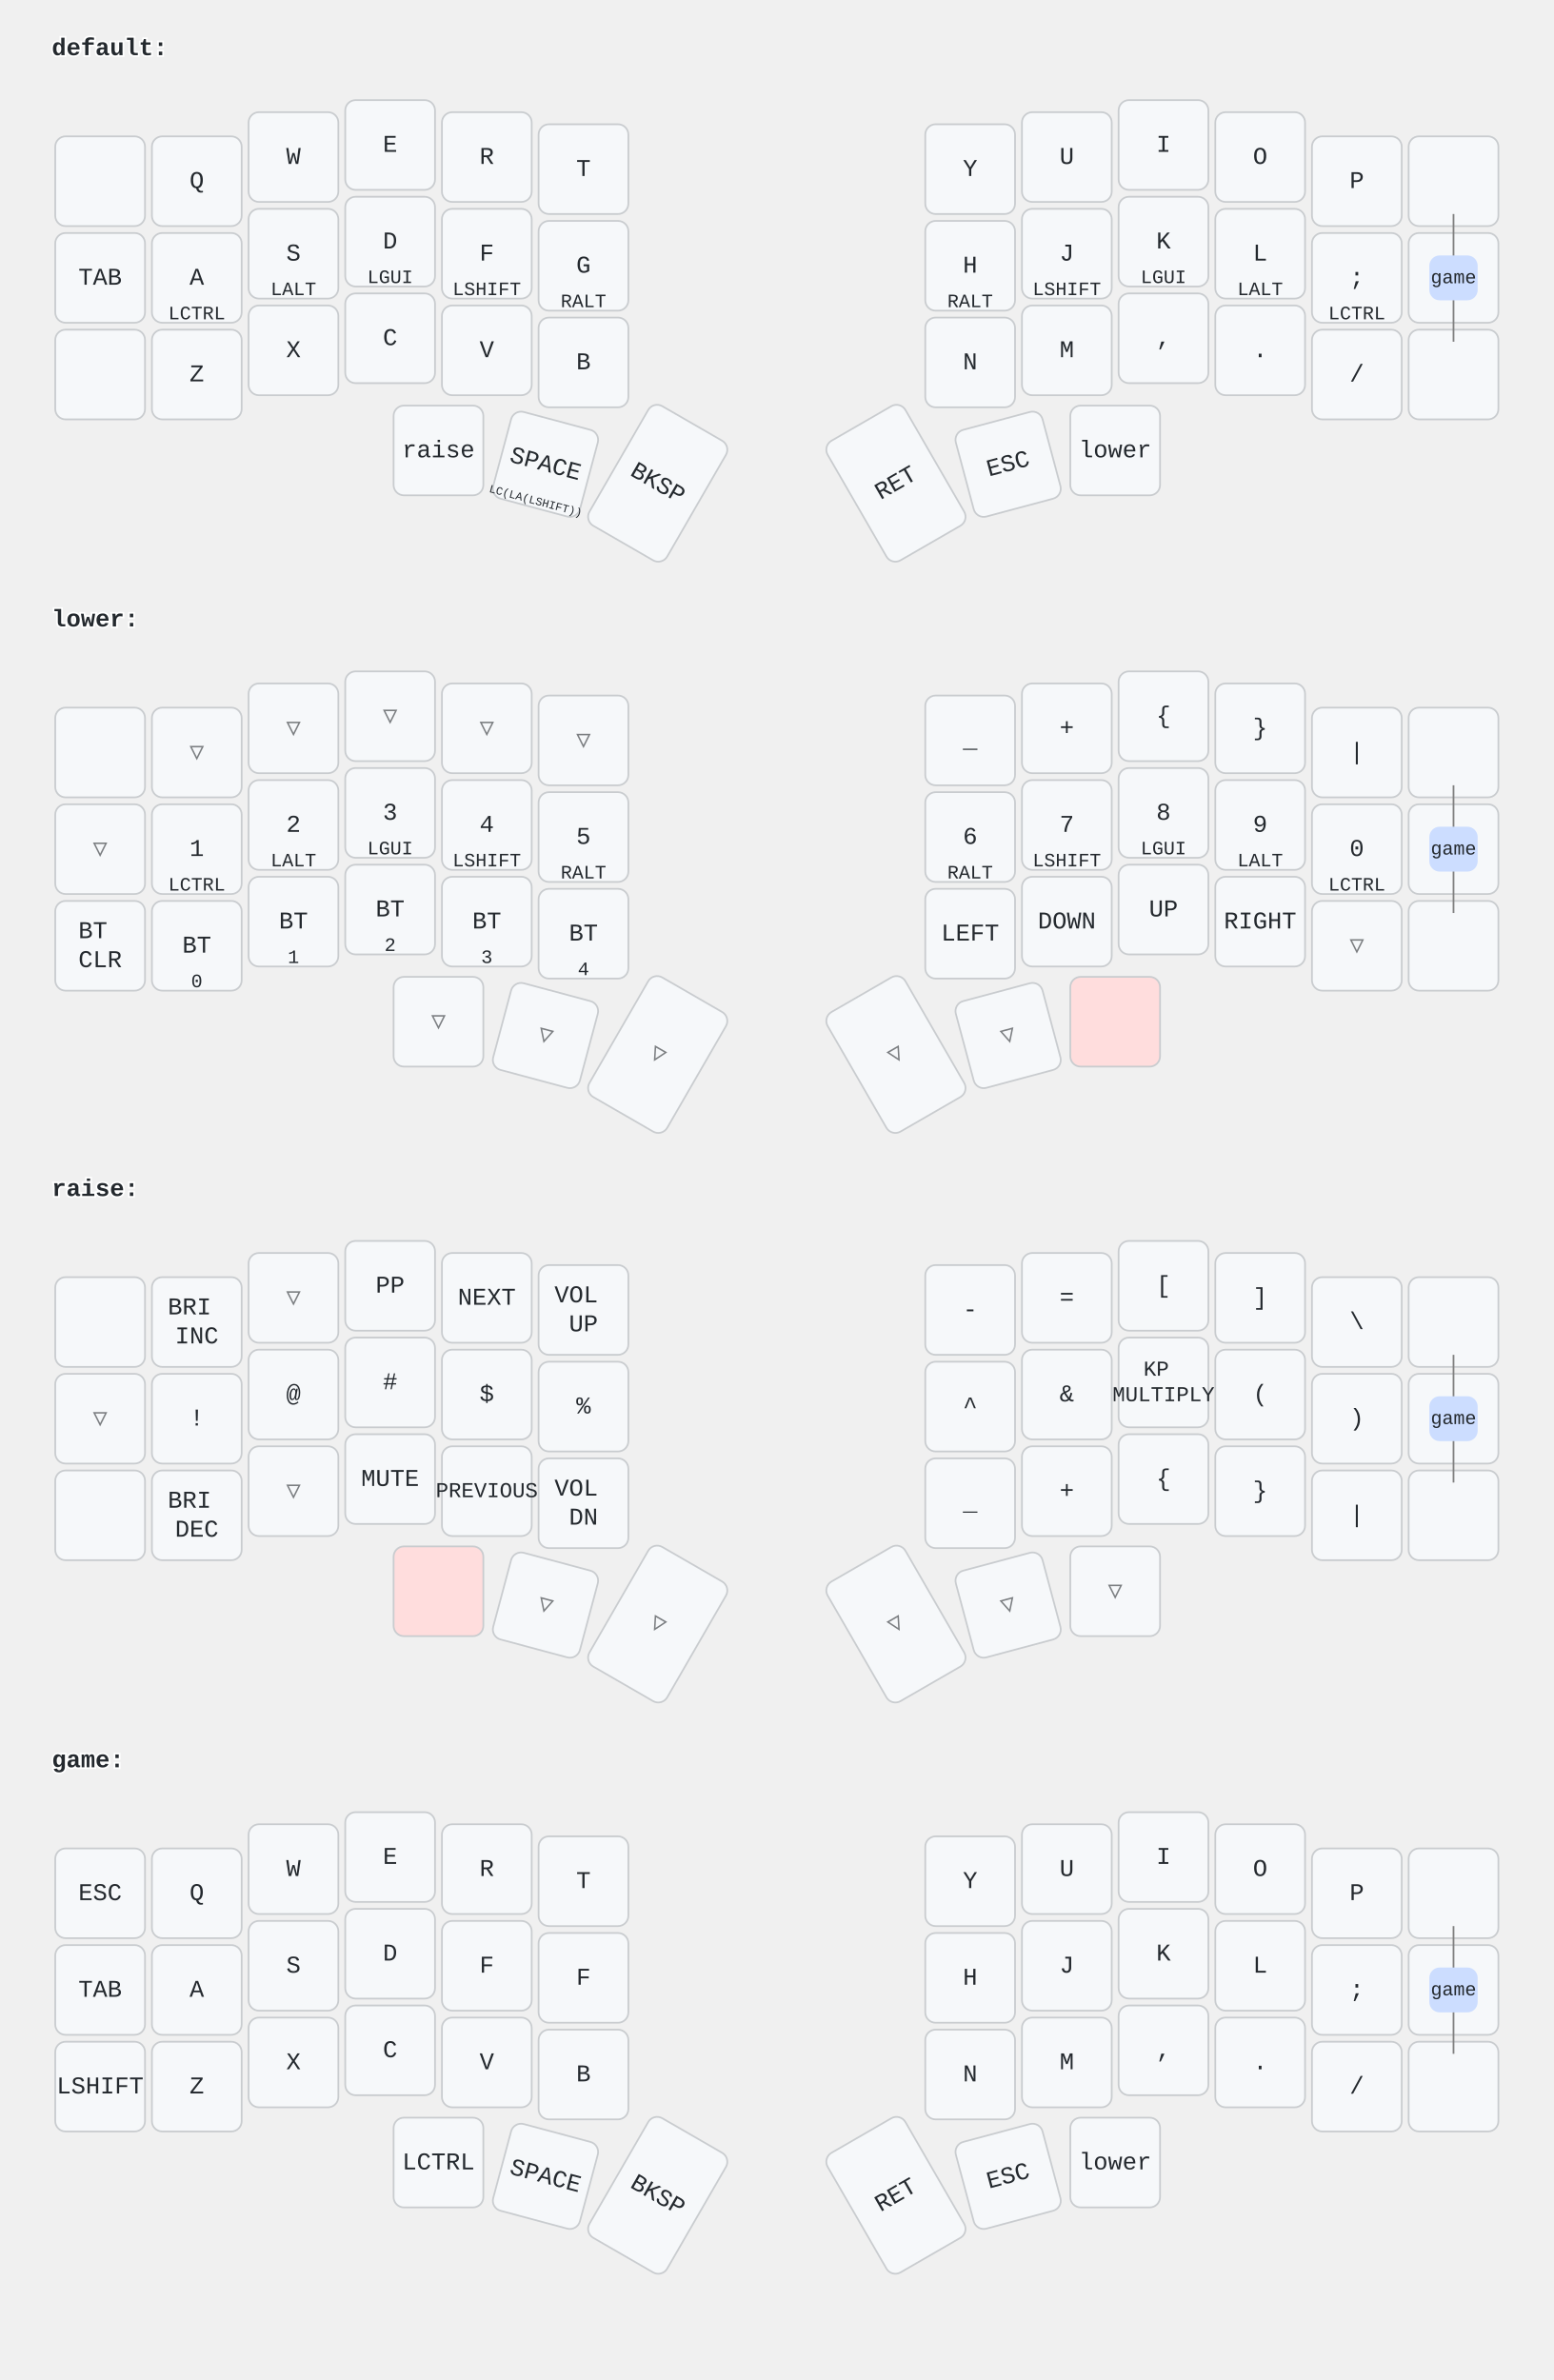
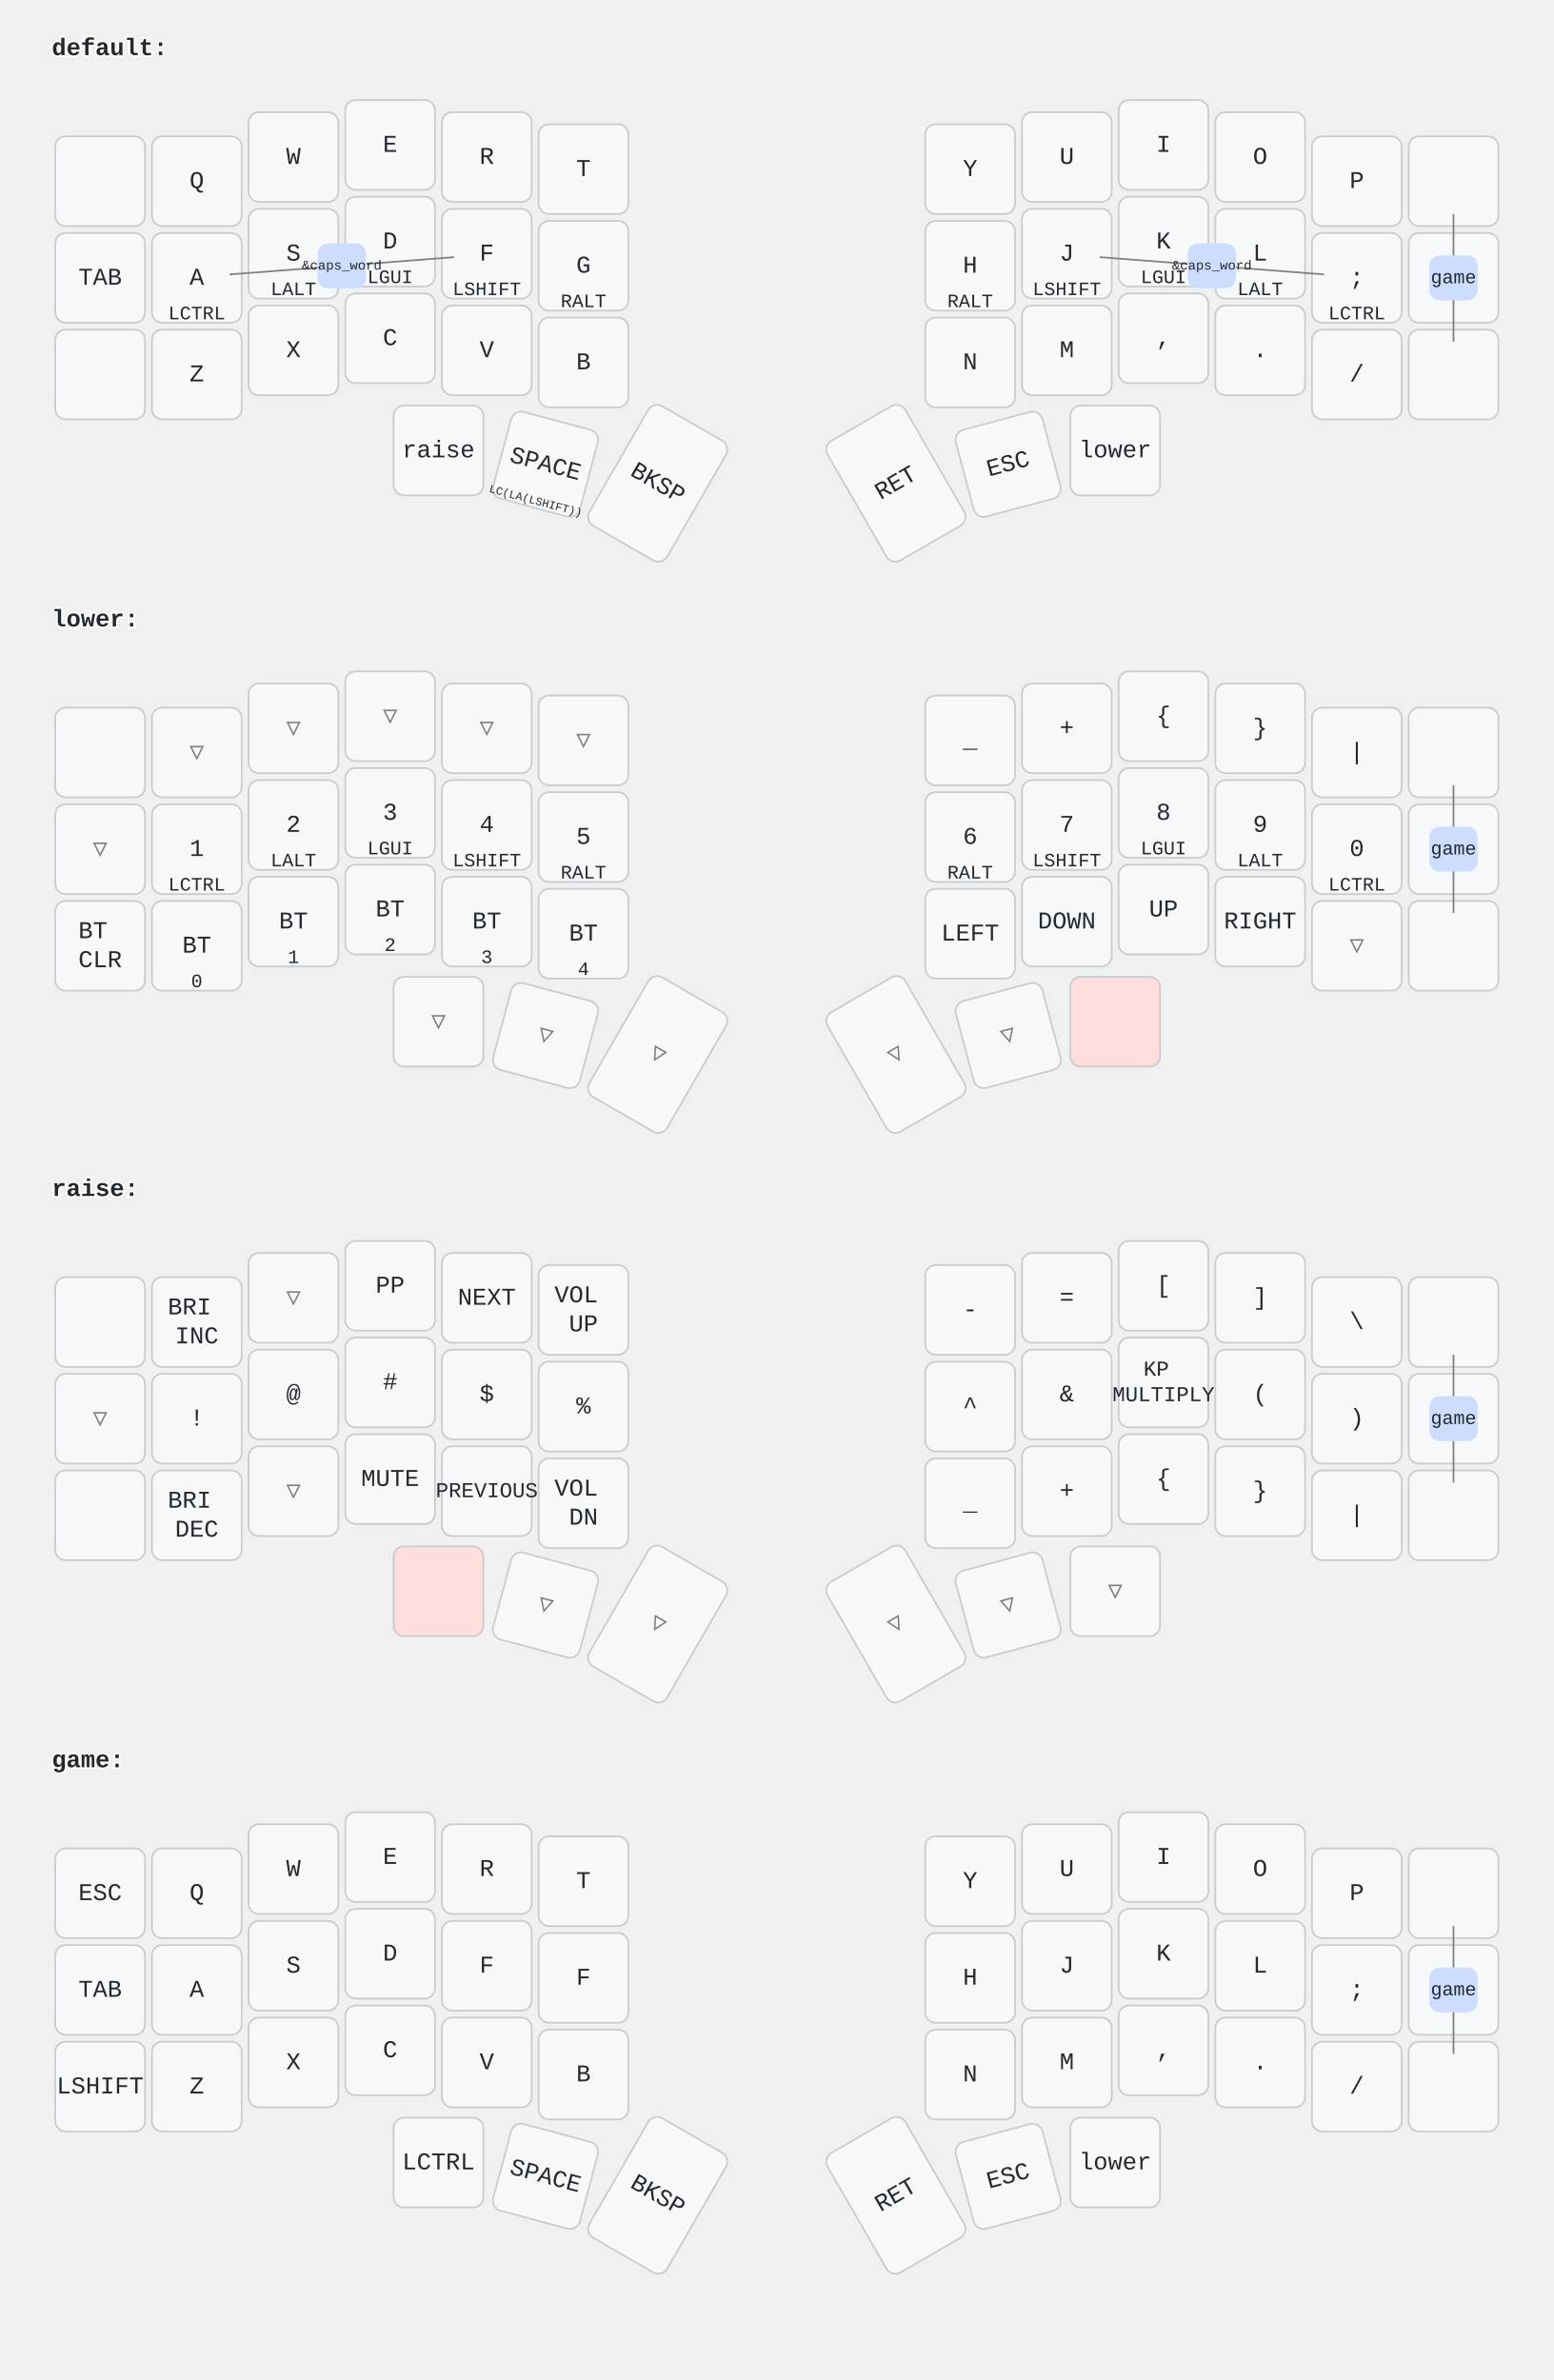
<svg xmlns="http://www.w3.org/2000/svg" width="900" height="1379" viewBox="0 0 900 1379" class="keymap">
  <style>/* inherit to force styles through use tags */
svg path {
    fill: inherit;
}

/* font and background color specifications */
svg.keymap {
    font-family: SFMono-Regular,Consolas,Liberation Mono,Menlo,monospace;
    font-size: 14px;
    font-kerning: normal;
    text-rendering: optimizeLegibility;
    fill: #24292e;
}

/* default key styling */
rect.key {
    fill: #f6f8fa;
    stroke: #c9cccf;
    stroke-width: 1;
}

/* default key side styling, only used is draw_key_sides is set */
rect.side {
    filter: brightness(90%);
}

/* color accent for combo boxes */
rect.combo, rect.combo-separate {
    fill: #cdf;
}

/* color accent for held keys */
rect.held, rect.combo.held {
    fill: #fdd;
}

/* color accent for ghost (optional) keys */
rect.ghost, rect.combo.ghost {
    stroke-dasharray: 4, 4;
    stroke-width: 2;
}

text {
    text-anchor: middle;
    dominant-baseline: middle;
}

/* styling for layer labels */
text.label {
    font-weight: bold;
    text-anchor: start;
    stroke: white;
    stroke-width: 2;
    paint-order: stroke;
}

/* styling for combo tap, and key hold/shifted label text */
text.combo, text.hold, text.shifted {
    font-size: 11px;
}

text.hold {
    text-anchor: middle;
    dominant-baseline: auto;
}

text.shifted {
    text-anchor: middle;
    dominant-baseline: hanging;
}

/* styling for hold/shifted label text in combo box */
text.combo.hold, text.combo.shifted {
    font-size: 8px;
}

/* lighter symbol for transparent keys */
text.trans {
    fill: #7b7e81;
}

/* styling for combo dendrons */
path.combo {
    stroke-width: 1;
    stroke: gray;
    fill: none;
}

/* Start Tabler Icons Cleanup */
/* cannot use height/width with glyphs */
.icon-tabler &gt; path {
    fill: inherit;
    stroke: inherit;
    stroke-width: 2;
}
/* hide tabler's default box */
.icon-tabler &gt; path[stroke="none"][fill="none"] {
    visibility: hidden;
}
/* End Tabler Icons Cleanup */
</style>
  <g transform="translate(30, 0)" class="layer-default">
    <text x="0" y="28" class="label">default:</text>
    <g transform="translate(0, 56)">
      <g transform="translate(28, 49)" class="key keypos-0">
        <rect rx="6" ry="6" x="-26" y="-26" width="52" height="52" class="key" />
      </g>
      <g transform="translate(84, 49)" class="key keypos-1">
        <rect rx="6" ry="6" x="-26" y="-26" width="52" height="52" class="key" />
        <text x="0" y="0" class="key tap">Q</text>
      </g>
      <g transform="translate(140, 35)" class="key keypos-2">
        <rect rx="6" ry="6" x="-26" y="-26" width="52" height="52" class="key" />
        <text x="0" y="0" class="key tap">W</text>
      </g>
      <g transform="translate(196, 28)" class="key keypos-3">
        <rect rx="6" ry="6" x="-26" y="-26" width="52" height="52" class="key" />
        <text x="0" y="0" class="key tap">E</text>
      </g>
      <g transform="translate(252, 35)" class="key keypos-4">
        <rect rx="6" ry="6" x="-26" y="-26" width="52" height="52" class="key" />
        <text x="0" y="0" class="key tap">R</text>
      </g>
      <g transform="translate(308, 42)" class="key keypos-5">
        <rect rx="6" ry="6" x="-26" y="-26" width="52" height="52" class="key" />
        <text x="0" y="0" class="key tap">T</text>
      </g>
      <g transform="translate(532, 42)" class="key keypos-6">
        <rect rx="6" ry="6" x="-26" y="-26" width="52" height="52" class="key" />
        <text x="0" y="0" class="key tap">Y</text>
      </g>
      <g transform="translate(588, 35)" class="key keypos-7">
        <rect rx="6" ry="6" x="-26" y="-26" width="52" height="52" class="key" />
        <text x="0" y="0" class="key tap">U</text>
      </g>
      <g transform="translate(644, 28)" class="key keypos-8">
        <rect rx="6" ry="6" x="-26" y="-26" width="52" height="52" class="key" />
        <text x="0" y="0" class="key tap">I</text>
      </g>
      <g transform="translate(700, 35)" class="key keypos-9">
        <rect rx="6" ry="6" x="-26" y="-26" width="52" height="52" class="key" />
        <text x="0" y="0" class="key tap">O</text>
      </g>
      <g transform="translate(756, 49)" class="key keypos-10">
        <rect rx="6" ry="6" x="-26" y="-26" width="52" height="52" class="key" />
        <text x="0" y="0" class="key tap">P</text>
      </g>
      <g transform="translate(812, 49)" class="key keypos-11">
        <rect rx="6" ry="6" x="-26" y="-26" width="52" height="52" class="key" />
      </g>
      <g transform="translate(28, 105)" class="key keypos-12">
        <rect rx="6" ry="6" x="-26" y="-26" width="52" height="52" class="key" />
        <text x="0" y="0" class="key tap">TAB</text>
      </g>
      <g transform="translate(84, 105)" class="key keypos-13">
        <rect rx="6" ry="6" x="-26" y="-26" width="52" height="52" class="key" />
        <text x="0" y="0" class="key tap">A</text>
        <text x="0" y="24" class="key hold">LCTRL</text>
      </g>
      <g transform="translate(140, 91)" class="key keypos-14">
        <rect rx="6" ry="6" x="-26" y="-26" width="52" height="52" class="key" />
        <text x="0" y="0" class="key tap">S</text>
        <text x="0" y="24" class="key hold">LALT</text>
      </g>
      <g transform="translate(196, 84)" class="key keypos-15">
        <rect rx="6" ry="6" x="-26" y="-26" width="52" height="52" class="key" />
        <text x="0" y="0" class="key tap">D</text>
        <text x="0" y="24" class="key hold">LGUI</text>
      </g>
      <g transform="translate(252, 91)" class="key keypos-16">
        <rect rx="6" ry="6" x="-26" y="-26" width="52" height="52" class="key" />
        <text x="0" y="0" class="key tap">F</text>
        <text x="0" y="24" class="key hold">LSHIFT</text>
      </g>
      <g transform="translate(308, 98)" class="key keypos-17">
        <rect rx="6" ry="6" x="-26" y="-26" width="52" height="52" class="key" />
        <text x="0" y="0" class="key tap">G</text>
        <text x="0" y="24" class="key hold">RALT</text>
      </g>
      <g transform="translate(532, 98)" class="key keypos-18">
        <rect rx="6" ry="6" x="-26" y="-26" width="52" height="52" class="key" />
        <text x="0" y="0" class="key tap">H</text>
        <text x="0" y="24" class="key hold">RALT</text>
      </g>
      <g transform="translate(588, 91)" class="key keypos-19">
        <rect rx="6" ry="6" x="-26" y="-26" width="52" height="52" class="key" />
        <text x="0" y="0" class="key tap">J</text>
        <text x="0" y="24" class="key hold">LSHIFT</text>
      </g>
      <g transform="translate(644, 84)" class="key keypos-20">
        <rect rx="6" ry="6" x="-26" y="-26" width="52" height="52" class="key" />
        <text x="0" y="0" class="key tap">K</text>
        <text x="0" y="24" class="key hold">LGUI</text>
      </g>
      <g transform="translate(700, 91)" class="key keypos-21">
        <rect rx="6" ry="6" x="-26" y="-26" width="52" height="52" class="key" />
        <text x="0" y="0" class="key tap">L</text>
        <text x="0" y="24" class="key hold">LALT</text>
      </g>
      <g transform="translate(756, 105)" class="key keypos-22">
        <rect rx="6" ry="6" x="-26" y="-26" width="52" height="52" class="key" />
        <text x="0" y="0" class="key tap">;</text>
        <text x="0" y="24" class="key hold">LCTRL</text>
      </g>
      <g transform="translate(812, 105)" class="key keypos-23">
        <rect rx="6" ry="6" x="-26" y="-26" width="52" height="52" class="key" />
        <text x="0" y="0" class="key tap">'</text>
      </g>
      <g transform="translate(28, 161)" class="key keypos-24">
        <rect rx="6" ry="6" x="-26" y="-26" width="52" height="52" class="key" />
      </g>
      <g transform="translate(84, 161)" class="key keypos-25">
        <rect rx="6" ry="6" x="-26" y="-26" width="52" height="52" class="key" />
        <text x="0" y="0" class="key tap">Z</text>
      </g>
      <g transform="translate(140, 147)" class="key keypos-26">
        <rect rx="6" ry="6" x="-26" y="-26" width="52" height="52" class="key" />
        <text x="0" y="0" class="key tap">X</text>
      </g>
      <g transform="translate(196, 140)" class="key keypos-27">
        <rect rx="6" ry="6" x="-26" y="-26" width="52" height="52" class="key" />
        <text x="0" y="0" class="key tap">C</text>
      </g>
      <g transform="translate(252, 147)" class="key keypos-28">
        <rect rx="6" ry="6" x="-26" y="-26" width="52" height="52" class="key" />
        <text x="0" y="0" class="key tap">V</text>
      </g>
      <g transform="translate(308, 154)" class="key keypos-29">
        <rect rx="6" ry="6" x="-26" y="-26" width="52" height="52" class="key" />
        <text x="0" y="0" class="key tap">B</text>
      </g>
      <g transform="translate(532, 154)" class="key keypos-30">
        <rect rx="6" ry="6" x="-26" y="-26" width="52" height="52" class="key" />
        <text x="0" y="0" class="key tap">N</text>
      </g>
      <g transform="translate(588, 147)" class="key keypos-31">
        <rect rx="6" ry="6" x="-26" y="-26" width="52" height="52" class="key" />
        <text x="0" y="0" class="key tap">M</text>
      </g>
      <g transform="translate(644, 140)" class="key keypos-32">
        <rect rx="6" ry="6" x="-26" y="-26" width="52" height="52" class="key" />
        <text x="0" y="0" class="key tap">,</text>
      </g>
      <g transform="translate(700, 147)" class="key keypos-33">
        <rect rx="6" ry="6" x="-26" y="-26" width="52" height="52" class="key" />
        <text x="0" y="0" class="key tap">.</text>
      </g>
      <g transform="translate(756, 161)" class="key keypos-34">
        <rect rx="6" ry="6" x="-26" y="-26" width="52" height="52" class="key" />
        <text x="0" y="0" class="key tap">/</text>
      </g>
      <g transform="translate(812, 161)" class="key keypos-35">
        <rect rx="6" ry="6" x="-26" y="-26" width="52" height="52" class="key" />
      </g>
      <g transform="translate(224, 205)" class="key keypos-36">
        <rect rx="6" ry="6" x="-26" y="-26" width="52" height="52" class="key" />
        <text x="0" y="0" class="key tap">raise</text>
      </g>
      <g transform="translate(286, 213) rotate(15.0)" class="key keypos-37">
        <rect rx="6" ry="6" x="-26" y="-26" width="52" height="52" class="key" />
        <text x="0" y="0" class="key tap">SPACE</text>
        <text x="0" y="24" class="key hold">
          <tspan style="font-size: 60%">LC(LA(LSHIFT))</tspan>
        </text>
      </g>
      <g transform="translate(351, 224) rotate(30.0)" class="key keypos-38">
        <rect rx="6" ry="6" x="-26" y="-40" width="52" height="80" class="key" />
        <text x="0" y="0" class="key tap">BKSP</text>
      </g>
      <g transform="translate(489, 224) rotate(-30.0)" class="key keypos-39">
        <rect rx="6" ry="6" x="-26" y="-40" width="52" height="80" class="key" />
        <text x="0" y="0" class="key tap">RET</text>
      </g>
      <g transform="translate(554, 213) rotate(-15.0)" class="key keypos-40">
        <rect rx="6" ry="6" x="-26" y="-26" width="52" height="52" class="key" />
        <text x="0" y="0" class="key tap">ESC</text>
      </g>
      <g transform="translate(616, 205)" class="key keypos-41">
        <rect rx="6" ry="6" x="-26" y="-26" width="52" height="52" class="key" />
        <text x="0" y="0" class="key tap">lower</text>
      </g>
      <g class="combo combopos-0">
        <path d="M812,105 l0,-37" class="combo" />
        <path d="M812,105 l0,37" class="combo" />
        <rect rx="6" ry="6" x="798" y="92" width="28" height="26" class="combo" />
        <text x="812" y="105" class="combo tap">game</text>
      </g>
+       <g class="combo combopos-1">
+         <path d="M672,98 l-65,-5" class="combo" />
+         <path d="M672,98 l65,5" class="combo" />
+         <rect rx="6" ry="6" x="658" y="85" width="28" height="26" class="combo" />
+         <text x="672" y="98" class="combo tap">
+           <tspan style="font-size: 70%">&amp;caps_word</tspan>
+         </text>
+       </g>
+       <g class="combo combopos-2">
+         <path d="M168,98 l65,-5" class="combo" />
+         <path d="M168,98 l-65,5" class="combo" />
+         <rect rx="6" ry="6" x="154" y="85" width="28" height="26" class="combo" />
+         <text x="168" y="98" class="combo tap">
+           <tspan style="font-size: 70%">&amp;caps_word</tspan>
+         </text>
+       </g>
    </g>
  </g>
  <g transform="translate(30, 331)" class="layer-lower">
    <text x="0" y="28" class="label">lower:</text>
    <g transform="translate(0, 56)">
      <g transform="translate(28, 49)" class="key keypos-0">
        <rect rx="6" ry="6" x="-26" y="-26" width="52" height="52" class="key" />
      </g>
      <g transform="translate(84, 49)" class="key trans keypos-1">
        <rect rx="6" ry="6" x="-26" y="-26" width="52" height="52" class="key trans" />
        <text x="0" y="0" class="key trans tap">▽</text>
      </g>
      <g transform="translate(140, 35)" class="key trans keypos-2">
        <rect rx="6" ry="6" x="-26" y="-26" width="52" height="52" class="key trans" />
        <text x="0" y="0" class="key trans tap">▽</text>
      </g>
      <g transform="translate(196, 28)" class="key trans keypos-3">
        <rect rx="6" ry="6" x="-26" y="-26" width="52" height="52" class="key trans" />
        <text x="0" y="0" class="key trans tap">▽</text>
      </g>
      <g transform="translate(252, 35)" class="key trans keypos-4">
        <rect rx="6" ry="6" x="-26" y="-26" width="52" height="52" class="key trans" />
        <text x="0" y="0" class="key trans tap">▽</text>
      </g>
      <g transform="translate(308, 42)" class="key trans keypos-5">
        <rect rx="6" ry="6" x="-26" y="-26" width="52" height="52" class="key trans" />
        <text x="0" y="0" class="key trans tap">▽</text>
      </g>
      <g transform="translate(532, 42)" class="key keypos-6">
        <rect rx="6" ry="6" x="-26" y="-26" width="52" height="52" class="key" />
        <text x="0" y="0" class="key tap">_</text>
      </g>
      <g transform="translate(588, 35)" class="key keypos-7">
        <rect rx="6" ry="6" x="-26" y="-26" width="52" height="52" class="key" />
        <text x="0" y="0" class="key tap">+</text>
      </g>
      <g transform="translate(644, 28)" class="key keypos-8">
        <rect rx="6" ry="6" x="-26" y="-26" width="52" height="52" class="key" />
        <text x="0" y="0" class="key tap">{</text>
      </g>
      <g transform="translate(700, 35)" class="key keypos-9">
        <rect rx="6" ry="6" x="-26" y="-26" width="52" height="52" class="key" />
        <text x="0" y="0" class="key tap">}</text>
      </g>
      <g transform="translate(756, 49)" class="key keypos-10">
        <rect rx="6" ry="6" x="-26" y="-26" width="52" height="52" class="key" />
        <text x="0" y="0" class="key tap">|</text>
      </g>
      <g transform="translate(812, 49)" class="key keypos-11">
        <rect rx="6" ry="6" x="-26" y="-26" width="52" height="52" class="key" />
      </g>
      <g transform="translate(28, 105)" class="key trans keypos-12">
        <rect rx="6" ry="6" x="-26" y="-26" width="52" height="52" class="key trans" />
        <text x="0" y="0" class="key trans tap">▽</text>
      </g>
      <g transform="translate(84, 105)" class="key keypos-13">
        <rect rx="6" ry="6" x="-26" y="-26" width="52" height="52" class="key" />
        <text x="0" y="0" class="key tap">1</text>
        <text x="0" y="24" class="key hold">LCTRL</text>
      </g>
      <g transform="translate(140, 91)" class="key keypos-14">
        <rect rx="6" ry="6" x="-26" y="-26" width="52" height="52" class="key" />
        <text x="0" y="0" class="key tap">2</text>
        <text x="0" y="24" class="key hold">LALT</text>
      </g>
      <g transform="translate(196, 84)" class="key keypos-15">
        <rect rx="6" ry="6" x="-26" y="-26" width="52" height="52" class="key" />
        <text x="0" y="0" class="key tap">3</text>
        <text x="0" y="24" class="key hold">LGUI</text>
      </g>
      <g transform="translate(252, 91)" class="key keypos-16">
        <rect rx="6" ry="6" x="-26" y="-26" width="52" height="52" class="key" />
        <text x="0" y="0" class="key tap">4</text>
        <text x="0" y="24" class="key hold">LSHIFT</text>
      </g>
      <g transform="translate(308, 98)" class="key keypos-17">
        <rect rx="6" ry="6" x="-26" y="-26" width="52" height="52" class="key" />
        <text x="0" y="0" class="key tap">5</text>
        <text x="0" y="24" class="key hold">RALT</text>
      </g>
      <g transform="translate(532, 98)" class="key keypos-18">
        <rect rx="6" ry="6" x="-26" y="-26" width="52" height="52" class="key" />
        <text x="0" y="0" class="key tap">6</text>
        <text x="0" y="24" class="key hold">RALT</text>
      </g>
      <g transform="translate(588, 91)" class="key keypos-19">
        <rect rx="6" ry="6" x="-26" y="-26" width="52" height="52" class="key" />
        <text x="0" y="0" class="key tap">7</text>
        <text x="0" y="24" class="key hold">LSHIFT</text>
      </g>
      <g transform="translate(644, 84)" class="key keypos-20">
        <rect rx="6" ry="6" x="-26" y="-26" width="52" height="52" class="key" />
        <text x="0" y="0" class="key tap">8</text>
        <text x="0" y="24" class="key hold">LGUI</text>
      </g>
      <g transform="translate(700, 91)" class="key keypos-21">
        <rect rx="6" ry="6" x="-26" y="-26" width="52" height="52" class="key" />
        <text x="0" y="0" class="key tap">9</text>
        <text x="0" y="24" class="key hold">LALT</text>
      </g>
      <g transform="translate(756, 105)" class="key keypos-22">
        <rect rx="6" ry="6" x="-26" y="-26" width="52" height="52" class="key" />
        <text x="0" y="0" class="key tap">0</text>
        <text x="0" y="24" class="key hold">LCTRL</text>
      </g>
      <g transform="translate(812, 105)" class="key trans keypos-23">
        <rect rx="6" ry="6" x="-26" y="-26" width="52" height="52" class="key trans" />
        <text x="0" y="0" class="key trans tap">▽</text>
      </g>
      <g transform="translate(28, 161)" class="key keypos-24">
        <rect rx="6" ry="6" x="-26" y="-26" width="52" height="52" class="key" />
        <text x="0" y="0" class="key tap">
          <tspan x="0" dy="-0.6em">BT</tspan>
          <tspan x="0" dy="1.2em">CLR</tspan>
        </text>
      </g>
      <g transform="translate(84, 161)" class="key keypos-25">
        <rect rx="6" ry="6" x="-26" y="-26" width="52" height="52" class="key" />
        <text x="0" y="0" class="key tap">BT</text>
        <text x="0" y="24" class="key hold">0</text>
      </g>
      <g transform="translate(140, 147)" class="key keypos-26">
        <rect rx="6" ry="6" x="-26" y="-26" width="52" height="52" class="key" />
        <text x="0" y="0" class="key tap">BT</text>
        <text x="0" y="24" class="key hold">1</text>
      </g>
      <g transform="translate(196, 140)" class="key keypos-27">
        <rect rx="6" ry="6" x="-26" y="-26" width="52" height="52" class="key" />
        <text x="0" y="0" class="key tap">BT</text>
        <text x="0" y="24" class="key hold">2</text>
      </g>
      <g transform="translate(252, 147)" class="key keypos-28">
        <rect rx="6" ry="6" x="-26" y="-26" width="52" height="52" class="key" />
        <text x="0" y="0" class="key tap">BT</text>
        <text x="0" y="24" class="key hold">3</text>
      </g>
      <g transform="translate(308, 154)" class="key keypos-29">
        <rect rx="6" ry="6" x="-26" y="-26" width="52" height="52" class="key" />
        <text x="0" y="0" class="key tap">BT</text>
        <text x="0" y="24" class="key hold">4</text>
      </g>
      <g transform="translate(532, 154)" class="key keypos-30">
        <rect rx="6" ry="6" x="-26" y="-26" width="52" height="52" class="key" />
        <text x="0" y="0" class="key tap">LEFT</text>
      </g>
      <g transform="translate(588, 147)" class="key keypos-31">
        <rect rx="6" ry="6" x="-26" y="-26" width="52" height="52" class="key" />
        <text x="0" y="0" class="key tap">DOWN</text>
      </g>
      <g transform="translate(644, 140)" class="key keypos-32">
        <rect rx="6" ry="6" x="-26" y="-26" width="52" height="52" class="key" />
        <text x="0" y="0" class="key tap">UP</text>
      </g>
      <g transform="translate(700, 147)" class="key keypos-33">
        <rect rx="6" ry="6" x="-26" y="-26" width="52" height="52" class="key" />
        <text x="0" y="0" class="key tap">RIGHT</text>
      </g>
      <g transform="translate(756, 161)" class="key trans keypos-34">
        <rect rx="6" ry="6" x="-26" y="-26" width="52" height="52" class="key trans" />
        <text x="0" y="0" class="key trans tap">▽</text>
      </g>
      <g transform="translate(812, 161)" class="key keypos-35">
        <rect rx="6" ry="6" x="-26" y="-26" width="52" height="52" class="key" />
      </g>
      <g transform="translate(224, 205)" class="key trans keypos-36">
        <rect rx="6" ry="6" x="-26" y="-26" width="52" height="52" class="key trans" />
        <text x="0" y="0" class="key trans tap">▽</text>
      </g>
      <g transform="translate(286, 213) rotate(15.0)" class="key trans keypos-37">
        <rect rx="6" ry="6" x="-26" y="-26" width="52" height="52" class="key trans" />
        <text x="0" y="0" class="key trans tap">▽</text>
      </g>
      <g transform="translate(351, 224) rotate(30.0)" class="key trans keypos-38">
        <rect rx="6" ry="6" x="-26" y="-40" width="52" height="80" class="key trans" />
        <text x="0" y="0" class="key trans tap">▽</text>
      </g>
      <g transform="translate(489, 224) rotate(-30.0)" class="key trans keypos-39">
        <rect rx="6" ry="6" x="-26" y="-40" width="52" height="80" class="key trans" />
        <text x="0" y="0" class="key trans tap">▽</text>
      </g>
      <g transform="translate(554, 213) rotate(-15.0)" class="key trans keypos-40">
        <rect rx="6" ry="6" x="-26" y="-26" width="52" height="52" class="key trans" />
        <text x="0" y="0" class="key trans tap">▽</text>
      </g>
      <g transform="translate(616, 205)" class="key held keypos-41">
        <rect rx="6" ry="6" x="-26" y="-26" width="52" height="52" class="key held" />
      </g>
      <g class="combo combopos-0">
        <path d="M812,105 l0,-37" class="combo" />
        <path d="M812,105 l0,37" class="combo" />
        <rect rx="6" ry="6" x="798" y="92" width="28" height="26" class="combo" />
        <text x="812" y="105" class="combo tap">game</text>
      </g>
    </g>
  </g>
  <g transform="translate(30, 661)" class="layer-raise">
    <text x="0" y="28" class="label">raise:</text>
    <g transform="translate(0, 56)">
      <g transform="translate(28, 49)" class="key keypos-0">
        <rect rx="6" ry="6" x="-26" y="-26" width="52" height="52" class="key" />
      </g>
      <g transform="translate(84, 49)" class="key keypos-1">
        <rect rx="6" ry="6" x="-26" y="-26" width="52" height="52" class="key" />
        <text x="0" y="0" class="key tap">
          <tspan x="0" dy="-0.6em">BRI</tspan>
          <tspan x="0" dy="1.2em">INC</tspan>
        </text>
      </g>
      <g transform="translate(140, 35)" class="key trans keypos-2">
        <rect rx="6" ry="6" x="-26" y="-26" width="52" height="52" class="key trans" />
        <text x="0" y="0" class="key trans tap">▽</text>
      </g>
      <g transform="translate(196, 28)" class="key keypos-3">
        <rect rx="6" ry="6" x="-26" y="-26" width="52" height="52" class="key" />
        <text x="0" y="0" class="key tap">PP</text>
      </g>
      <g transform="translate(252, 35)" class="key keypos-4">
        <rect rx="6" ry="6" x="-26" y="-26" width="52" height="52" class="key" />
        <text x="0" y="0" class="key tap">NEXT</text>
      </g>
      <g transform="translate(308, 42)" class="key keypos-5">
        <rect rx="6" ry="6" x="-26" y="-26" width="52" height="52" class="key" />
        <text x="0" y="0" class="key tap">
          <tspan x="0" dy="-0.6em">VOL</tspan>
          <tspan x="0" dy="1.2em">UP</tspan>
        </text>
      </g>
      <g transform="translate(532, 42)" class="key keypos-6">
        <rect rx="6" ry="6" x="-26" y="-26" width="52" height="52" class="key" />
        <text x="0" y="0" class="key tap">-</text>
      </g>
      <g transform="translate(588, 35)" class="key keypos-7">
        <rect rx="6" ry="6" x="-26" y="-26" width="52" height="52" class="key" />
        <text x="0" y="0" class="key tap">=</text>
      </g>
      <g transform="translate(644, 28)" class="key keypos-8">
        <rect rx="6" ry="6" x="-26" y="-26" width="52" height="52" class="key" />
        <text x="0" y="0" class="key tap">[</text>
      </g>
      <g transform="translate(700, 35)" class="key keypos-9">
        <rect rx="6" ry="6" x="-26" y="-26" width="52" height="52" class="key" />
        <text x="0" y="0" class="key tap">]</text>
      </g>
      <g transform="translate(756, 49)" class="key keypos-10">
        <rect rx="6" ry="6" x="-26" y="-26" width="52" height="52" class="key" />
        <text x="0" y="0" class="key tap">\</text>
      </g>
      <g transform="translate(812, 49)" class="key keypos-11">
        <rect rx="6" ry="6" x="-26" y="-26" width="52" height="52" class="key" />
      </g>
      <g transform="translate(28, 105)" class="key trans keypos-12">
        <rect rx="6" ry="6" x="-26" y="-26" width="52" height="52" class="key trans" />
        <text x="0" y="0" class="key trans tap">▽</text>
      </g>
      <g transform="translate(84, 105)" class="key keypos-13">
        <rect rx="6" ry="6" x="-26" y="-26" width="52" height="52" class="key" />
        <text x="0" y="0" class="key tap">!</text>
      </g>
      <g transform="translate(140, 91)" class="key keypos-14">
        <rect rx="6" ry="6" x="-26" y="-26" width="52" height="52" class="key" />
        <text x="0" y="0" class="key tap">@</text>
      </g>
      <g transform="translate(196, 84)" class="key keypos-15">
        <rect rx="6" ry="6" x="-26" y="-26" width="52" height="52" class="key" />
        <text x="0" y="0" class="key tap">#</text>
      </g>
      <g transform="translate(252, 91)" class="key keypos-16">
        <rect rx="6" ry="6" x="-26" y="-26" width="52" height="52" class="key" />
        <text x="0" y="0" class="key tap">$</text>
      </g>
      <g transform="translate(308, 98)" class="key keypos-17">
        <rect rx="6" ry="6" x="-26" y="-26" width="52" height="52" class="key" />
        <text x="0" y="0" class="key tap">%</text>
      </g>
      <g transform="translate(532, 98)" class="key keypos-18">
        <rect rx="6" ry="6" x="-26" y="-26" width="52" height="52" class="key" />
        <text x="0" y="0" class="key tap">^</text>
      </g>
      <g transform="translate(588, 91)" class="key keypos-19">
        <rect rx="6" ry="6" x="-26" y="-26" width="52" height="52" class="key" />
        <text x="0" y="0" class="key tap">&amp;</text>
      </g>
      <g transform="translate(644, 84)" class="key keypos-20">
        <rect rx="6" ry="6" x="-26" y="-26" width="52" height="52" class="key" />
        <text x="0" y="0" class="key tap">
          <tspan x="0" dy="-0.6em" style="font-size: 88%">KP</tspan>
          <tspan x="0" dy="1.2em" style="font-size: 88%">MULTIPLY</tspan>
        </text>
      </g>
      <g transform="translate(700, 91)" class="key keypos-21">
        <rect rx="6" ry="6" x="-26" y="-26" width="52" height="52" class="key" />
        <text x="0" y="0" class="key tap">(</text>
      </g>
      <g transform="translate(756, 105)" class="key keypos-22">
        <rect rx="6" ry="6" x="-26" y="-26" width="52" height="52" class="key" />
        <text x="0" y="0" class="key tap">)</text>
      </g>
      <g transform="translate(812, 105)" class="key trans keypos-23">
        <rect rx="6" ry="6" x="-26" y="-26" width="52" height="52" class="key trans" />
        <text x="0" y="0" class="key trans tap">▽</text>
      </g>
      <g transform="translate(28, 161)" class="key keypos-24">
        <rect rx="6" ry="6" x="-26" y="-26" width="52" height="52" class="key" />
      </g>
      <g transform="translate(84, 161)" class="key keypos-25">
        <rect rx="6" ry="6" x="-26" y="-26" width="52" height="52" class="key" />
        <text x="0" y="0" class="key tap">
          <tspan x="0" dy="-0.6em">BRI</tspan>
          <tspan x="0" dy="1.2em">DEC</tspan>
        </text>
      </g>
      <g transform="translate(140, 147)" class="key trans keypos-26">
        <rect rx="6" ry="6" x="-26" y="-26" width="52" height="52" class="key trans" />
        <text x="0" y="0" class="key trans tap">▽</text>
      </g>
      <g transform="translate(196, 140)" class="key keypos-27">
        <rect rx="6" ry="6" x="-26" y="-26" width="52" height="52" class="key" />
        <text x="0" y="0" class="key tap">MUTE</text>
      </g>
      <g transform="translate(252, 147)" class="key keypos-28">
        <rect rx="6" ry="6" x="-26" y="-26" width="52" height="52" class="key" />
        <text x="0" y="0" class="key tap">
          <tspan style="font-size: 88%">PREVIOUS</tspan>
        </text>
      </g>
      <g transform="translate(308, 154)" class="key keypos-29">
        <rect rx="6" ry="6" x="-26" y="-26" width="52" height="52" class="key" />
        <text x="0" y="0" class="key tap">
          <tspan x="0" dy="-0.6em">VOL</tspan>
          <tspan x="0" dy="1.2em">DN</tspan>
        </text>
      </g>
      <g transform="translate(532, 154)" class="key keypos-30">
        <rect rx="6" ry="6" x="-26" y="-26" width="52" height="52" class="key" />
        <text x="0" y="0" class="key tap">_</text>
      </g>
      <g transform="translate(588, 147)" class="key keypos-31">
        <rect rx="6" ry="6" x="-26" y="-26" width="52" height="52" class="key" />
        <text x="0" y="0" class="key tap">+</text>
      </g>
      <g transform="translate(644, 140)" class="key keypos-32">
        <rect rx="6" ry="6" x="-26" y="-26" width="52" height="52" class="key" />
        <text x="0" y="0" class="key tap">{</text>
      </g>
      <g transform="translate(700, 147)" class="key keypos-33">
        <rect rx="6" ry="6" x="-26" y="-26" width="52" height="52" class="key" />
        <text x="0" y="0" class="key tap">}</text>
      </g>
      <g transform="translate(756, 161)" class="key keypos-34">
        <rect rx="6" ry="6" x="-26" y="-26" width="52" height="52" class="key" />
        <text x="0" y="0" class="key tap">|</text>
      </g>
      <g transform="translate(812, 161)" class="key keypos-35">
        <rect rx="6" ry="6" x="-26" y="-26" width="52" height="52" class="key" />
      </g>
      <g transform="translate(224, 205)" class="key held keypos-36">
        <rect rx="6" ry="6" x="-26" y="-26" width="52" height="52" class="key held" />
      </g>
      <g transform="translate(286, 213) rotate(15.0)" class="key trans keypos-37">
        <rect rx="6" ry="6" x="-26" y="-26" width="52" height="52" class="key trans" />
        <text x="0" y="0" class="key trans tap">▽</text>
      </g>
      <g transform="translate(351, 224) rotate(30.0)" class="key trans keypos-38">
        <rect rx="6" ry="6" x="-26" y="-40" width="52" height="80" class="key trans" />
        <text x="0" y="0" class="key trans tap">▽</text>
      </g>
      <g transform="translate(489, 224) rotate(-30.0)" class="key trans keypos-39">
        <rect rx="6" ry="6" x="-26" y="-40" width="52" height="80" class="key trans" />
        <text x="0" y="0" class="key trans tap">▽</text>
      </g>
      <g transform="translate(554, 213) rotate(-15.0)" class="key trans keypos-40">
        <rect rx="6" ry="6" x="-26" y="-26" width="52" height="52" class="key trans" />
        <text x="0" y="0" class="key trans tap">▽</text>
      </g>
      <g transform="translate(616, 205)" class="key trans keypos-41">
        <rect rx="6" ry="6" x="-26" y="-26" width="52" height="52" class="key trans" />
        <text x="0" y="0" class="key trans tap">▽</text>
      </g>
      <g class="combo combopos-0">
        <path d="M812,105 l0,-37" class="combo" />
        <path d="M812,105 l0,37" class="combo" />
        <rect rx="6" ry="6" x="798" y="92" width="28" height="26" class="combo" />
        <text x="812" y="105" class="combo tap">game</text>
      </g>
    </g>
  </g>
  <g transform="translate(30, 992)" class="layer-game">
    <text x="0" y="28" class="label">game:</text>
    <g transform="translate(0, 56)">
      <g transform="translate(28, 49)" class="key keypos-0">
        <rect rx="6" ry="6" x="-26" y="-26" width="52" height="52" class="key" />
        <text x="0" y="0" class="key tap">ESC</text>
      </g>
      <g transform="translate(84, 49)" class="key keypos-1">
        <rect rx="6" ry="6" x="-26" y="-26" width="52" height="52" class="key" />
        <text x="0" y="0" class="key tap">Q</text>
      </g>
      <g transform="translate(140, 35)" class="key keypos-2">
        <rect rx="6" ry="6" x="-26" y="-26" width="52" height="52" class="key" />
        <text x="0" y="0" class="key tap">W</text>
      </g>
      <g transform="translate(196, 28)" class="key keypos-3">
        <rect rx="6" ry="6" x="-26" y="-26" width="52" height="52" class="key" />
        <text x="0" y="0" class="key tap">E</text>
      </g>
      <g transform="translate(252, 35)" class="key keypos-4">
        <rect rx="6" ry="6" x="-26" y="-26" width="52" height="52" class="key" />
        <text x="0" y="0" class="key tap">R</text>
      </g>
      <g transform="translate(308, 42)" class="key keypos-5">
        <rect rx="6" ry="6" x="-26" y="-26" width="52" height="52" class="key" />
        <text x="0" y="0" class="key tap">T</text>
      </g>
      <g transform="translate(532, 42)" class="key keypos-6">
        <rect rx="6" ry="6" x="-26" y="-26" width="52" height="52" class="key" />
        <text x="0" y="0" class="key tap">Y</text>
      </g>
      <g transform="translate(588, 35)" class="key keypos-7">
        <rect rx="6" ry="6" x="-26" y="-26" width="52" height="52" class="key" />
        <text x="0" y="0" class="key tap">U</text>
      </g>
      <g transform="translate(644, 28)" class="key keypos-8">
        <rect rx="6" ry="6" x="-26" y="-26" width="52" height="52" class="key" />
        <text x="0" y="0" class="key tap">I</text>
      </g>
      <g transform="translate(700, 35)" class="key keypos-9">
        <rect rx="6" ry="6" x="-26" y="-26" width="52" height="52" class="key" />
        <text x="0" y="0" class="key tap">O</text>
      </g>
      <g transform="translate(756, 49)" class="key keypos-10">
        <rect rx="6" ry="6" x="-26" y="-26" width="52" height="52" class="key" />
        <text x="0" y="0" class="key tap">P</text>
      </g>
      <g transform="translate(812, 49)" class="key keypos-11">
        <rect rx="6" ry="6" x="-26" y="-26" width="52" height="52" class="key" />
      </g>
      <g transform="translate(28, 105)" class="key keypos-12">
        <rect rx="6" ry="6" x="-26" y="-26" width="52" height="52" class="key" />
        <text x="0" y="0" class="key tap">TAB</text>
      </g>
      <g transform="translate(84, 105)" class="key keypos-13">
        <rect rx="6" ry="6" x="-26" y="-26" width="52" height="52" class="key" />
        <text x="0" y="0" class="key tap">A</text>
      </g>
      <g transform="translate(140, 91)" class="key keypos-14">
        <rect rx="6" ry="6" x="-26" y="-26" width="52" height="52" class="key" />
        <text x="0" y="0" class="key tap">S</text>
      </g>
      <g transform="translate(196, 84)" class="key keypos-15">
        <rect rx="6" ry="6" x="-26" y="-26" width="52" height="52" class="key" />
        <text x="0" y="0" class="key tap">D</text>
      </g>
      <g transform="translate(252, 91)" class="key keypos-16">
        <rect rx="6" ry="6" x="-26" y="-26" width="52" height="52" class="key" />
        <text x="0" y="0" class="key tap">F</text>
      </g>
      <g transform="translate(308, 98)" class="key keypos-17">
        <rect rx="6" ry="6" x="-26" y="-26" width="52" height="52" class="key" />
        <text x="0" y="0" class="key tap">F</text>
      </g>
      <g transform="translate(532, 98)" class="key keypos-18">
        <rect rx="6" ry="6" x="-26" y="-26" width="52" height="52" class="key" />
        <text x="0" y="0" class="key tap">H</text>
      </g>
      <g transform="translate(588, 91)" class="key keypos-19">
        <rect rx="6" ry="6" x="-26" y="-26" width="52" height="52" class="key" />
        <text x="0" y="0" class="key tap">J</text>
      </g>
      <g transform="translate(644, 84)" class="key keypos-20">
        <rect rx="6" ry="6" x="-26" y="-26" width="52" height="52" class="key" />
        <text x="0" y="0" class="key tap">K</text>
      </g>
      <g transform="translate(700, 91)" class="key keypos-21">
        <rect rx="6" ry="6" x="-26" y="-26" width="52" height="52" class="key" />
        <text x="0" y="0" class="key tap">L</text>
      </g>
      <g transform="translate(756, 105)" class="key keypos-22">
        <rect rx="6" ry="6" x="-26" y="-26" width="52" height="52" class="key" />
        <text x="0" y="0" class="key tap">;</text>
      </g>
      <g transform="translate(812, 105)" class="key keypos-23">
        <rect rx="6" ry="6" x="-26" y="-26" width="52" height="52" class="key" />
      </g>
      <g transform="translate(28, 161)" class="key keypos-24">
        <rect rx="6" ry="6" x="-26" y="-26" width="52" height="52" class="key" />
        <text x="0" y="0" class="key tap">LSHIFT</text>
      </g>
      <g transform="translate(84, 161)" class="key keypos-25">
        <rect rx="6" ry="6" x="-26" y="-26" width="52" height="52" class="key" />
        <text x="0" y="0" class="key tap">Z</text>
      </g>
      <g transform="translate(140, 147)" class="key keypos-26">
        <rect rx="6" ry="6" x="-26" y="-26" width="52" height="52" class="key" />
        <text x="0" y="0" class="key tap">X</text>
      </g>
      <g transform="translate(196, 140)" class="key keypos-27">
        <rect rx="6" ry="6" x="-26" y="-26" width="52" height="52" class="key" />
        <text x="0" y="0" class="key tap">C</text>
      </g>
      <g transform="translate(252, 147)" class="key keypos-28">
        <rect rx="6" ry="6" x="-26" y="-26" width="52" height="52" class="key" />
        <text x="0" y="0" class="key tap">V</text>
      </g>
      <g transform="translate(308, 154)" class="key keypos-29">
        <rect rx="6" ry="6" x="-26" y="-26" width="52" height="52" class="key" />
        <text x="0" y="0" class="key tap">B</text>
      </g>
      <g transform="translate(532, 154)" class="key keypos-30">
        <rect rx="6" ry="6" x="-26" y="-26" width="52" height="52" class="key" />
        <text x="0" y="0" class="key tap">N</text>
      </g>
      <g transform="translate(588, 147)" class="key keypos-31">
        <rect rx="6" ry="6" x="-26" y="-26" width="52" height="52" class="key" />
        <text x="0" y="0" class="key tap">M</text>
      </g>
      <g transform="translate(644, 140)" class="key keypos-32">
        <rect rx="6" ry="6" x="-26" y="-26" width="52" height="52" class="key" />
        <text x="0" y="0" class="key tap">,</text>
      </g>
      <g transform="translate(700, 147)" class="key keypos-33">
        <rect rx="6" ry="6" x="-26" y="-26" width="52" height="52" class="key" />
        <text x="0" y="0" class="key tap">.</text>
      </g>
      <g transform="translate(756, 161)" class="key keypos-34">
        <rect rx="6" ry="6" x="-26" y="-26" width="52" height="52" class="key" />
        <text x="0" y="0" class="key tap">/</text>
      </g>
      <g transform="translate(812, 161)" class="key keypos-35">
        <rect rx="6" ry="6" x="-26" y="-26" width="52" height="52" class="key" />
      </g>
      <g transform="translate(224, 205)" class="key keypos-36">
        <rect rx="6" ry="6" x="-26" y="-26" width="52" height="52" class="key" />
        <text x="0" y="0" class="key tap">LCTRL</text>
      </g>
      <g transform="translate(286, 213) rotate(15.0)" class="key keypos-37">
        <rect rx="6" ry="6" x="-26" y="-26" width="52" height="52" class="key" />
        <text x="0" y="0" class="key tap">SPACE</text>
      </g>
      <g transform="translate(351, 224) rotate(30.0)" class="key keypos-38">
        <rect rx="6" ry="6" x="-26" y="-40" width="52" height="80" class="key" />
        <text x="0" y="0" class="key tap">BKSP</text>
      </g>
      <g transform="translate(489, 224) rotate(-30.0)" class="key keypos-39">
        <rect rx="6" ry="6" x="-26" y="-40" width="52" height="80" class="key" />
        <text x="0" y="0" class="key tap">RET</text>
      </g>
      <g transform="translate(554, 213) rotate(-15.0)" class="key keypos-40">
        <rect rx="6" ry="6" x="-26" y="-26" width="52" height="52" class="key" />
        <text x="0" y="0" class="key tap">ESC</text>
      </g>
      <g transform="translate(616, 205)" class="key keypos-41">
        <rect rx="6" ry="6" x="-26" y="-26" width="52" height="52" class="key" />
        <text x="0" y="0" class="key tap">lower</text>
      </g>
      <g class="combo combopos-0">
        <path d="M812,105 l0,-37" class="combo" />
        <path d="M812,105 l0,37" class="combo" />
        <rect rx="6" ry="6" x="798" y="92" width="28" height="26" class="combo" />
        <text x="812" y="105" class="combo tap">game</text>
      </g>
    </g>
  </g>
</svg>
